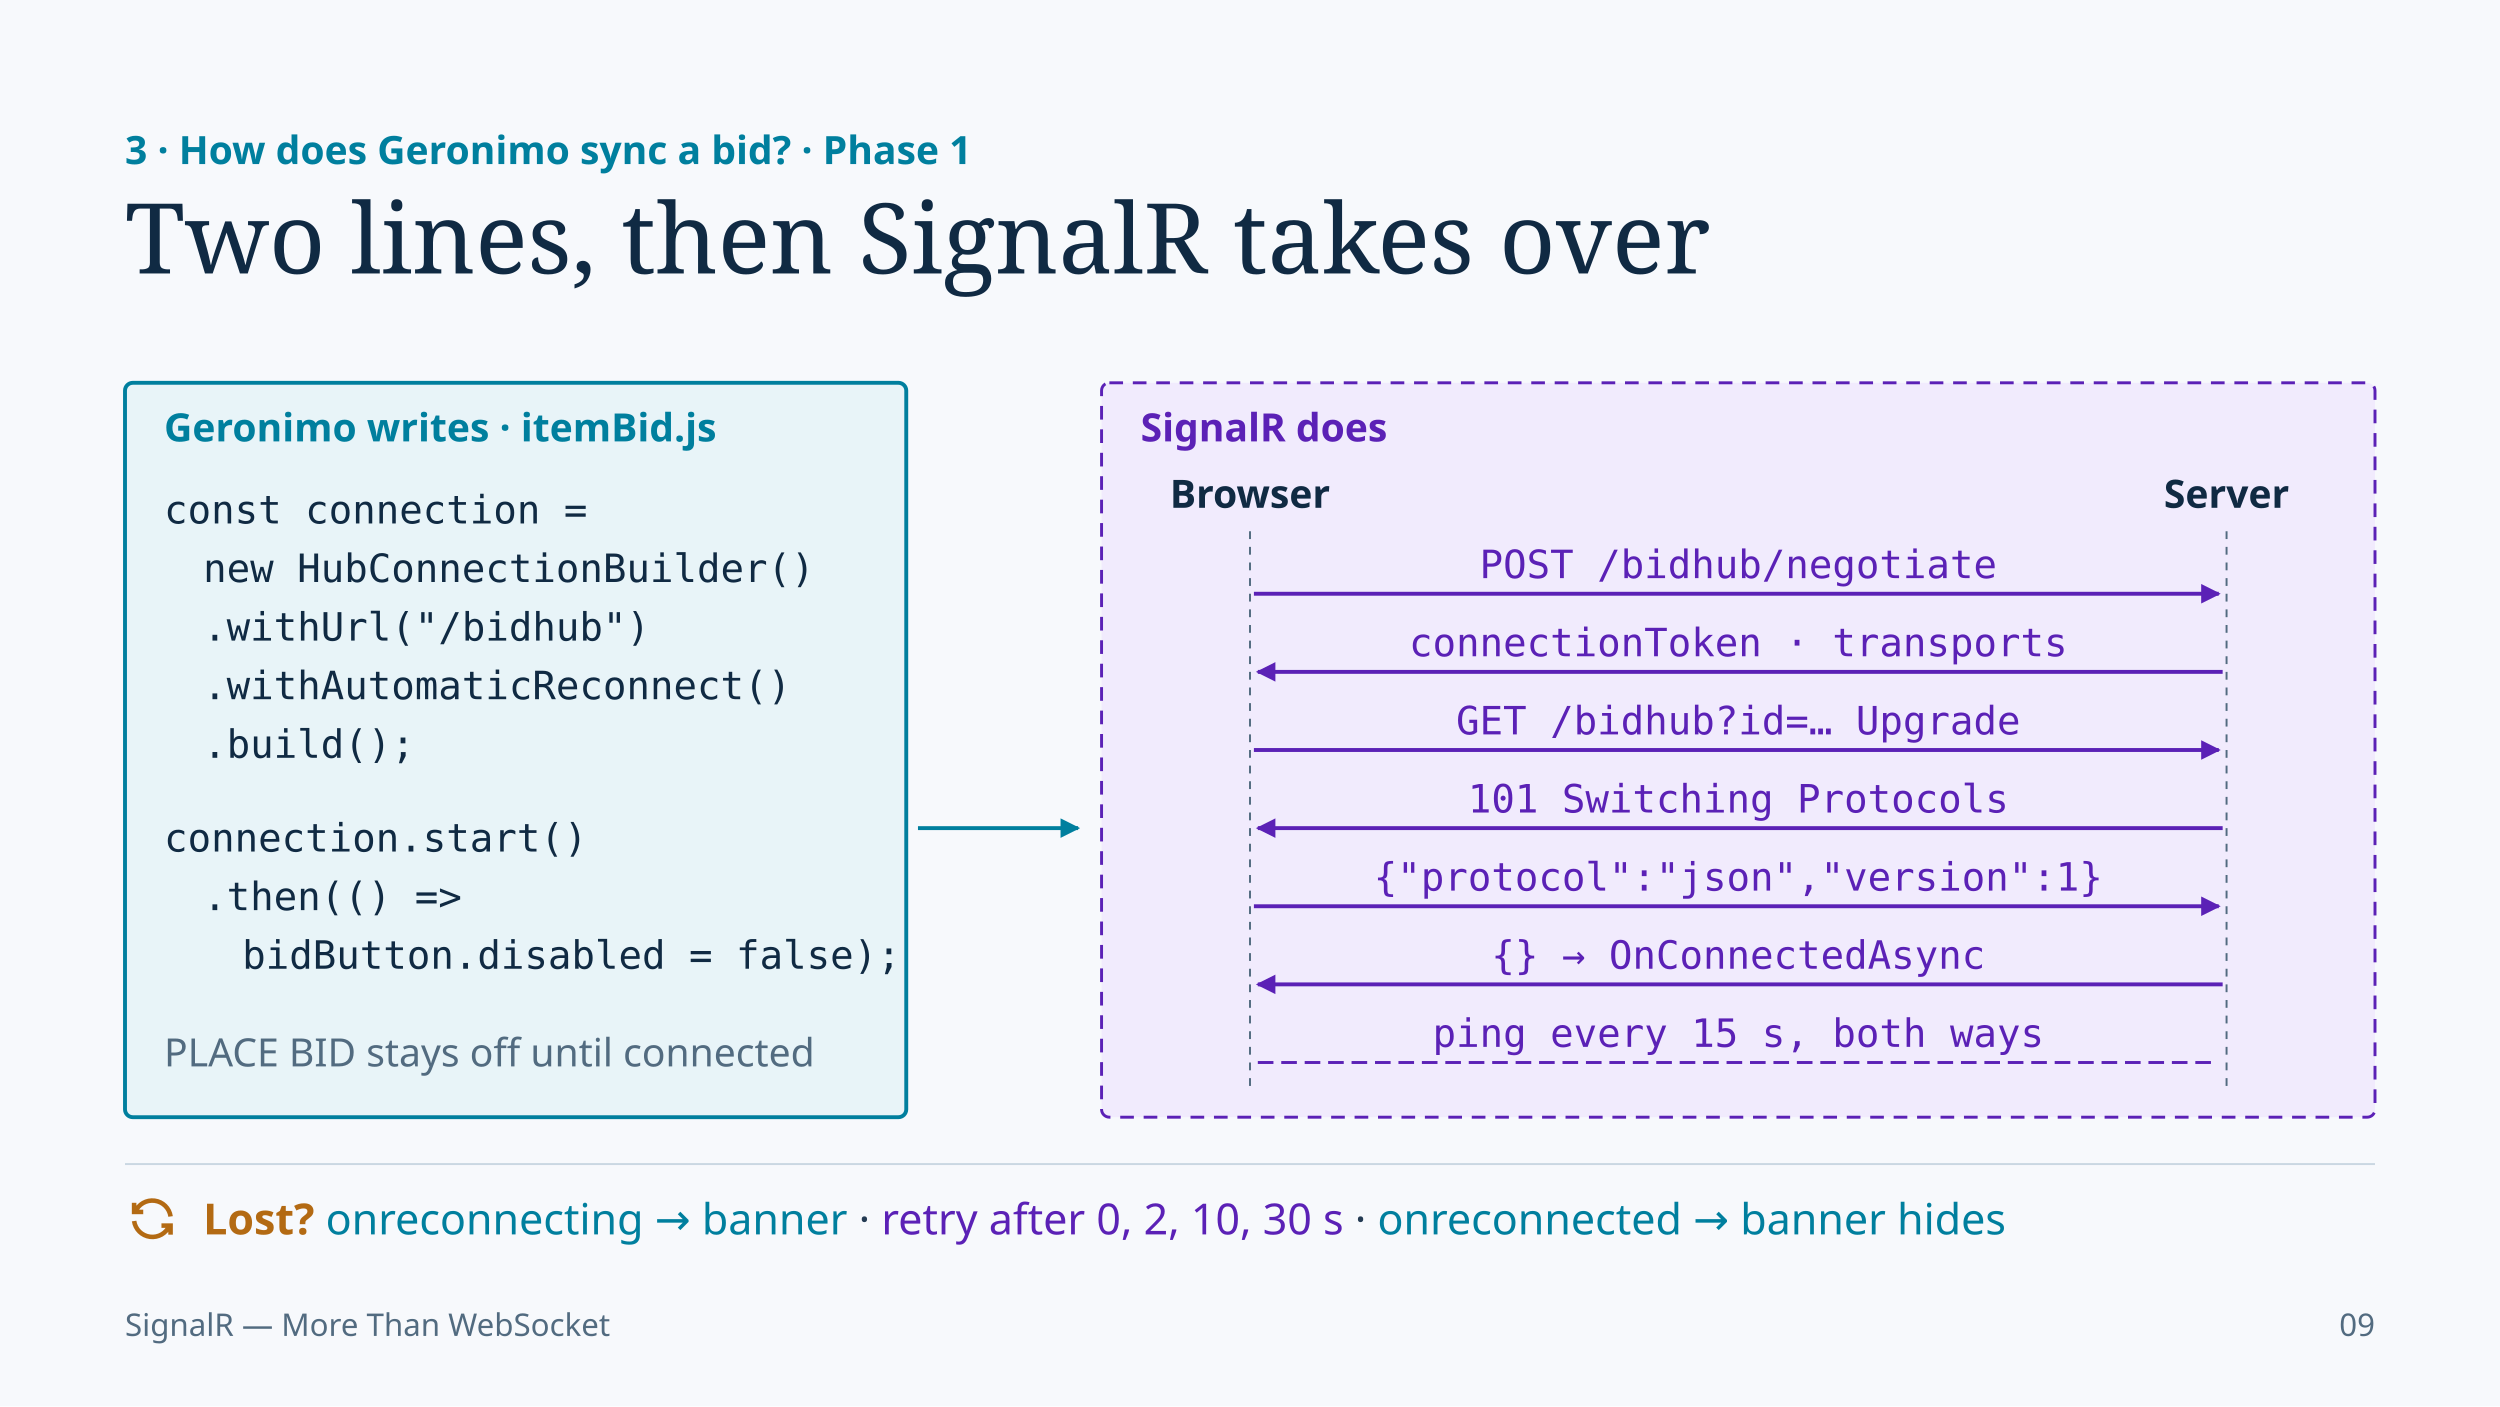
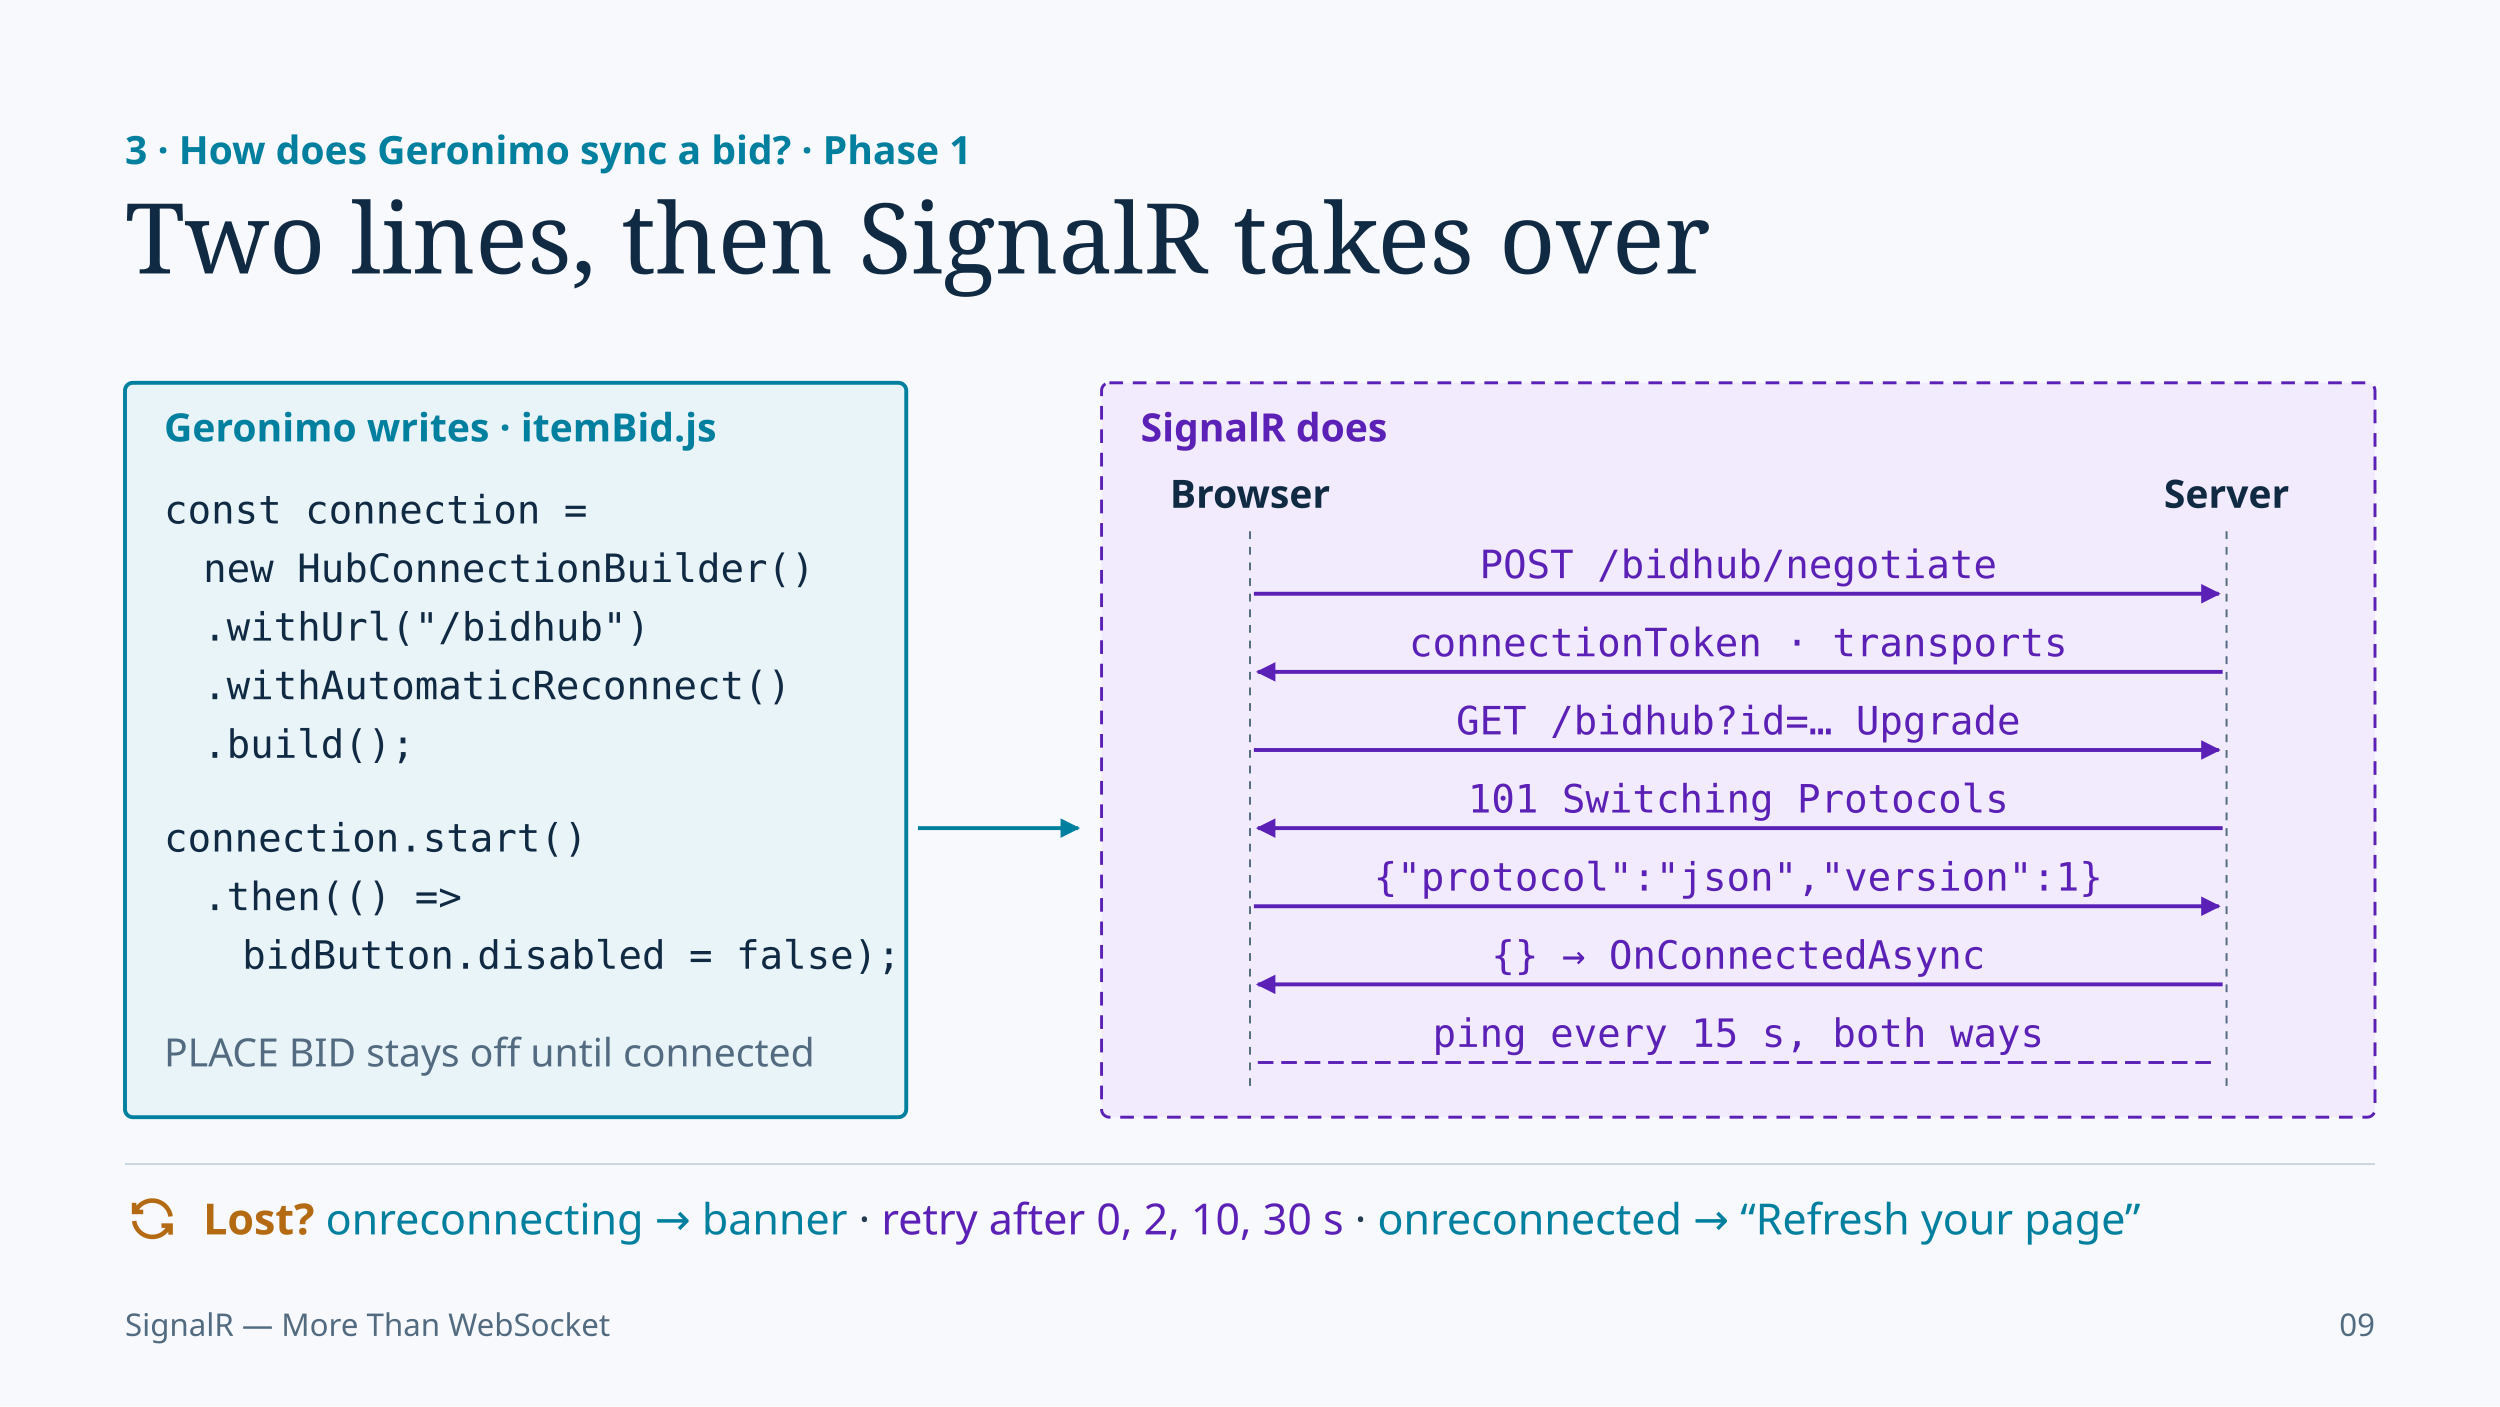
<svg xmlns="http://www.w3.org/2000/svg" viewBox="0 0 1280 720" data-pptx-page-role="content" font-family="Segoe UI, sans-serif">
  <defs>
    <marker id="arrowViolet" viewBox="0 0 10 10" refX="9" refY="5" markerWidth="5" markerHeight="5" orient="auto">
      <polygon points="0,0 10,5 0,10" fill="#5B21B6" />
    </marker>
    <marker id="arrowCyan" viewBox="0 0 10 10" refX="9" refY="5" markerWidth="5" markerHeight="5" orient="auto">
      <polygon points="0,0 10,5 0,10" fill="#007F9E" />
    </marker>
  </defs>
  <rect id="bg" data-pptx-role="background" x="0" y="0" width="1280" height="720" fill="#F7F9FC" />
  <g id="header" data-pptx-bounds="64 60 1152 108">
    <text x="64" y="84" font-size="20" font-weight="600" fill="#007F9E">3 · How does Geronimo sync a bid? · Phase 1</text>
    <text x="64" y="140" font-family="Cambria, serif" font-size="50" fill="#102A43">Two lines, then SignalR takes over</text>
  </g>
  <g id="geronimo-code" data-pptx-bounds="64 192 404 384">
    <rect x="64" y="196" width="400" height="376" rx="4" fill="#E8F4F8" stroke="#007F9E" stroke-width="2" />
    <text x="84" y="226" font-size="20" font-weight="bold" fill="#007F9E">Geronimo writes · itemBid.js</text>
    <g font-family="Consolas, monospace" font-size="20" fill="#102A43">
      <text x="84" y="268">const connection =</text>
      <text x="104" y="298">new HubConnectionBuilder()</text>
      <text x="104" y="328">.withUrl("/bidhub")</text>
      <text x="104" y="358">.withAutomaticReconnect()</text>
      <text x="104" y="388">.build();</text>
      <text x="84" y="436">connection.start()</text>
      <text x="104" y="466">.then(() =&gt;</text>
      <text x="124" y="496">bidButton.disabled = false);</text>
    </g>
    <text x="84" y="546" font-size="20" fill="#526B80">PLACE BID stays off until connected</text>
  </g>
  <g id="handoff" data-pptx-bounds="468 412 88 24">
    <line x1="470" y1="424" x2="552" y2="424" stroke="#007F9E" stroke-width="2" marker-end="url(#arrowCyan)" />
  </g>
  <g id="signalr-sequence" data-pptx-bounds="560 192 656 384">
    <rect x="564" y="196" width="652" height="376" rx="4" fill="#F1EBFD" stroke="#5B21B6" stroke-width="1.5" stroke-dasharray="7 5" />
    <text x="584" y="226" font-size="20" font-weight="bold" fill="#5B21B6">SignalR does</text>
    <g font-size="20" font-weight="bold" fill="#102A43" text-anchor="middle">
      <text x="640" y="260">Browser</text>
      <text x="1140" y="260">Server</text>
    </g>
    <g stroke="#526B80" stroke-width="1" stroke-dasharray="4 4">
      <line x1="640" y1="272" x2="640" y2="556" />
      <line x1="1140" y1="272" x2="1140" y2="556" />
    </g>
    <g stroke="#5B21B6" stroke-width="2">
      <line x1="642" y1="304" x2="1136" y2="304" marker-end="url(#arrowViolet)" />
      <line x1="1138" y1="344" x2="644" y2="344" marker-end="url(#arrowViolet)" />
      <line x1="642" y1="384" x2="1136" y2="384" marker-end="url(#arrowViolet)" />
      <line x1="1138" y1="424" x2="644" y2="424" marker-end="url(#arrowViolet)" />
      <line x1="642" y1="464" x2="1136" y2="464" marker-end="url(#arrowViolet)" />
      <line x1="1138" y1="504" x2="644" y2="504" marker-end="url(#arrowViolet)" />
    </g>
    <line x1="644" y1="544" x2="1136" y2="544" stroke="#5B21B6" stroke-width="1.5" stroke-dasharray="8 4" />
    <g font-family="Consolas, monospace" font-size="20" fill="#5B21B6" text-anchor="middle">
      <text x="890" y="296">POST /bidhub/negotiate</text>
      <text x="890" y="336">connectionToken · transports</text>
      <text x="890" y="376">GET /bidhub?id=… Upgrade</text>
      <text x="890" y="416">101 Switching Protocols</text>
      <text x="890" y="456">{"protocol":"json","version":1}</text>
      <text x="890" y="496">{}  → OnConnectedAsync</text>
      <text x="890" y="536">ping every 15 s, both ways</text>
    </g>
  </g>
  <g id="reconnect" data-pptx-bounds="64 592 1152 56">
    <line x1="64" y1="596" x2="1216" y2="596" stroke="#CAD7E2" stroke-width="1" />
    <g transform="translate(64, 610) scale(1.16667)" fill="none" stroke="#B36A13" stroke-width="2">
      <path d="M20 11a8.1 8.1 0 0 0 -15.5 -2m-.5 -4v4h4" />
      <path d="M4 13a8.1 8.1 0 0 0 15.5 2m.5 4v-4h-4" />
    </g>
    <text x="104" y="632" font-size="22" fill="#243B53">
      <tspan font-weight="bold" fill="#B36A13">Lost?</tspan>
-       <tspan fill="#007F9E">onreconnecting → banner</tspan>  ·  <tspan fill="#5B21B6">retry after 0, 2, 10, 30 s</tspan>  ·  <tspan fill="#007F9E">onreconnected → banner hides</tspan>
+       <tspan fill="#007F9E">onreconnecting → banner</tspan>  ·  <tspan fill="#5B21B6">retry after 0, 2, 10, 30 s</tspan>  ·  <tspan fill="#007F9E">onreconnected → “Refresh your page”</tspan>
    </text>
  </g>
  <g id="footer" data-pptx-role="footer" data-pptx-bounds="64 664 1152 30" font-size="16" fill="#526B80">
    <text x="64" y="684">SignalR — More Than WebSocket</text>
    <text x="1216" y="684" text-anchor="end">09</text>
  </g>
</svg>
